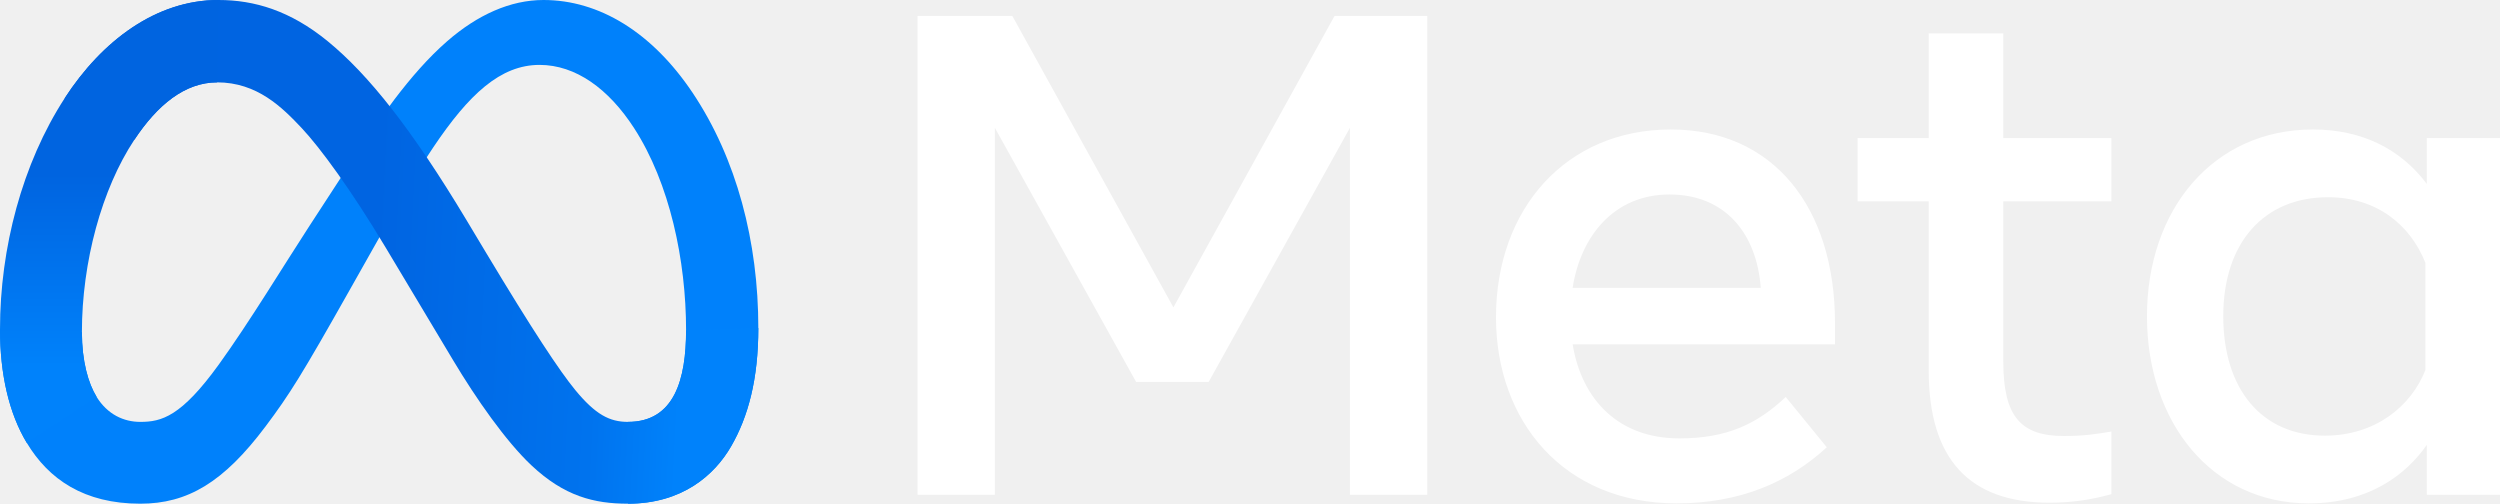
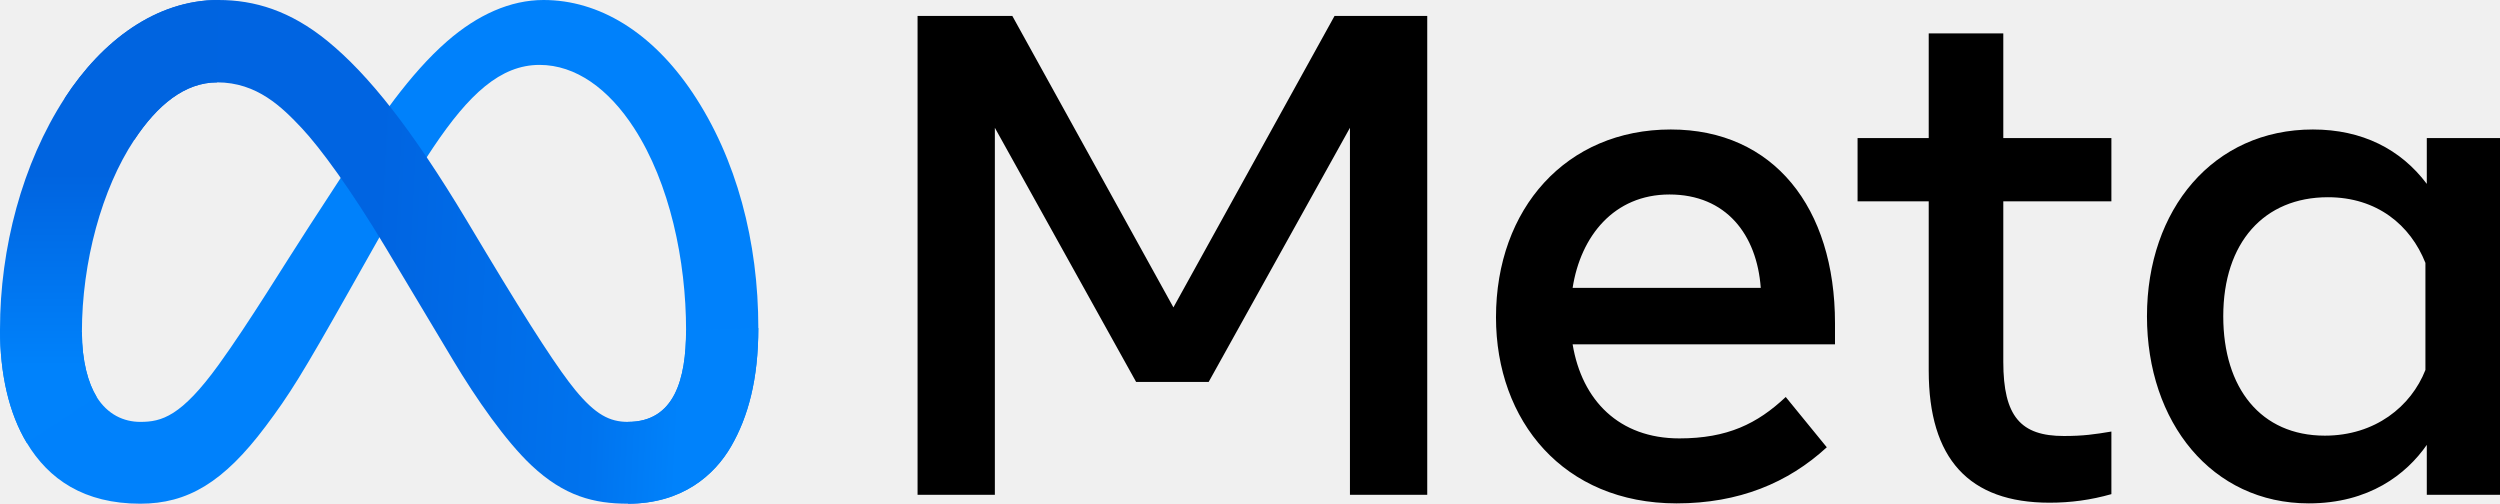
<svg xmlns="http://www.w3.org/2000/svg" viewBox="0 0 948 191" width="948" height="191">
  <defs>
    <linearGradient id="Grad_Logo1" x1="61" y1="117" x2="259" y2="127" gradientUnits="userSpaceOnUse">
      <stop style="stop-color:#0064e1" offset="0" />
      <stop style="stop-color:#0064e1" offset="0.4" />
      <stop style="stop-color:#0073ee" offset="0.83" />
      <stop style="stop-color:#0082fb" offset="1" />
    </linearGradient>
    <linearGradient id="Grad_Logo2" x1="45" y1="139" x2="45" y2="66" gradientUnits="userSpaceOnUse">
      <stop style="stop-color:#0082fb" offset="0" />
      <stop style="stop-color:#0064e0" offset="1" />
    </linearGradient>
  </defs>
  <path id="Logo0" style="fill:#0081fb" d="m31.06,125.96c0,10.98 2.41,19.41 5.56,24.51 4.13,6.68 10.29,9.51 16.57,9.51 8.1,0 15.51-2.01 29.79-21.76 11.44-15.83 24.92-38.05 33.99-51.98l15.36-23.6c10.67-16.39 23.02-34.61 37.18-46.96 11.56-10.08 24.03-15.68 36.58-15.68 21.07,0 41.14,12.21 56.5,35.11 16.81,25.08 24.97,56.67 24.97,89.27 0,19.38-3.82,33.62-10.32,44.87-6.28,10.88-18.52,21.75-39.11,21.75l0-31.02c17.63,0 22.03-16.2 22.03-34.74 0-26.42-6.16-55.74-19.73-76.69-9.63-14.86-22.11-23.94-35.84-23.94-14.85,0-26.8,11.2-40.23,31.17-7.14,10.61-14.47,23.54-22.7,38.13l-9.06,16.05c-18.2,32.27-22.81,39.62-31.91,51.75-15.95,21.24-29.57,29.29-47.5,29.29-21.27,0-34.72-9.21-43.05-23.09-6.8-11.31-10.14-26.15-10.14-43.06z" />
  <path id="Logo1" style="fill:url(#Grad_Logo1)" d="m24.49,37.3c14.24-21.95 34.79-37.3 58.36-37.3 13.65,0 27.22,4.04 41.39,15.61 15.5,12.65 32.02,33.48 52.63,67.81l7.39,12.32c17.84,29.72 27.99,45.01 33.93,52.22 7.64,9.26 12.99,12.02 19.94,12.02 17.63,0 22.03-16.2 22.03-34.74l27.4-.86c0,19.38-3.82,33.62-10.32,44.87-6.28,10.88-18.52,21.75-39.11,21.75-12.8,0-24.14-2.78-36.68-14.61-9.64-9.08-20.91-25.21-29.58-39.71l-25.79-43.08c-12.94-21.62-24.81-37.74-31.68-45.04-7.39-7.85-16.89-17.33-32.05-17.33-12.27,0-22.69,8.61-31.41,21.78z" />
  <path id="Logo2" style="fill:url(#Grad_Logo2)" d="m82.35,31.23c-12.27,0-22.69,8.61-31.41,21.78-12.33,18.61-19.88,46.33-19.88,72.95 0,10.98 2.41,19.41 5.56,24.51l-26.48,17.44c-6.8-11.31-10.14-26.15-10.14-43.06 0-30.75 8.44-62.8 24.49-87.55 14.24-21.95 34.79-37.3 58.36-37.3z" />
-   <path id="Text" style="fill:#FFFFFF" d="m347.94,6.04h35.93l61.09,110.52 61.1-110.52h35.15v181.6h-29.31v-139.18l-53.58,96.38h-27.5l-53.57-96.38v139.18h-29.31z m285.11,67.71c-21.02,0-33.68,15.82-36.71,35.41h71.34c-1.47-20.18-13.11-35.41-34.63-35.41z m-65.77,46.57c0-41.22 26.64-71.22 66.28-71.22 38.99,0 62.27,29.62 62.27,73.42v8.05h-99.49c3.53,21.31 17.67,35.67 40.47,35.67 18.19,0 29.56-5.55 40.34-15.7l15.57,19.07c-14.67,13.49-33.33,21.27-56.95,21.27-42.91,0-68.49-31.29-68.49-70.56z m164.09-43.97h-26.98v-24h26.98v-39.69h28.28v39.69h40.99v24h-40.99v60.83c0,20.77 6.64,28.15 22.96,28.15 7.45,0 11.72-.64 18.03-1.69v23.74c-7.86,2.22-15.36,3.24-23.48,3.24-30.53,0-45.79-16.68-45.79-50.07z m188.35,23.34c-5.68-14.34-18.35-24.9-36.97-24.9-24.2,0-39.69,17.17-39.69,45.14 0,27.27 14.26,45.27 38.53,45.27 19.08,0 32.7-11.1 38.13-24.91z m28.28,87.95h-27.76v-18.94c-7.76,11.15-21.88,22.18-44.75,22.18-36.78,0-61.36-30.79-61.36-70.95 0-40.54 25.17-70.83 62.92-70.83 18.66,0 33.3,7.46 43.19,20.63v-17.38h27.76z" />
+   <path id="Text" style="fill:#000000" d="m347.94,6.04h35.93l61.09,110.52 61.1-110.52h35.15v181.6h-29.31v-139.18l-53.58,96.38h-27.5l-53.57-96.38v139.18h-29.31z m285.11,67.71c-21.02,0-33.68,15.82-36.71,35.41h71.34c-1.47-20.18-13.11-35.41-34.63-35.41z m-65.77,46.57c0-41.22 26.64-71.22 66.28-71.22 38.99,0 62.27,29.62 62.27,73.42v8.05h-99.49c3.53,21.31 17.67,35.67 40.47,35.67 18.19,0 29.56-5.55 40.34-15.7l15.57,19.07c-14.67,13.49-33.33,21.27-56.95,21.27-42.91,0-68.49-31.29-68.49-70.56z m164.09-43.97h-26.98v-24h26.98v-39.69h28.28v39.69h40.99v24h-40.99v60.83c0,20.77 6.64,28.15 22.96,28.15 7.45,0 11.72-.64 18.03-1.69v23.74c-7.86,2.22-15.36,3.24-23.48,3.24-30.53,0-45.79-16.68-45.79-50.07z m188.35,23.34c-5.68-14.34-18.35-24.9-36.97-24.9-24.2,0-39.69,17.17-39.69,45.14 0,27.27 14.26,45.27 38.53,45.27 19.08,0 32.7-11.1 38.13-24.91z m28.28,87.95h-27.76v-18.94c-7.76,11.15-21.88,22.18-44.75,22.18-36.78,0-61.36-30.79-61.36-70.95 0-40.54 25.17-70.83 62.92-70.83 18.66,0 33.3,7.46 43.19,20.63v-17.38h27.76z" />
</svg>
